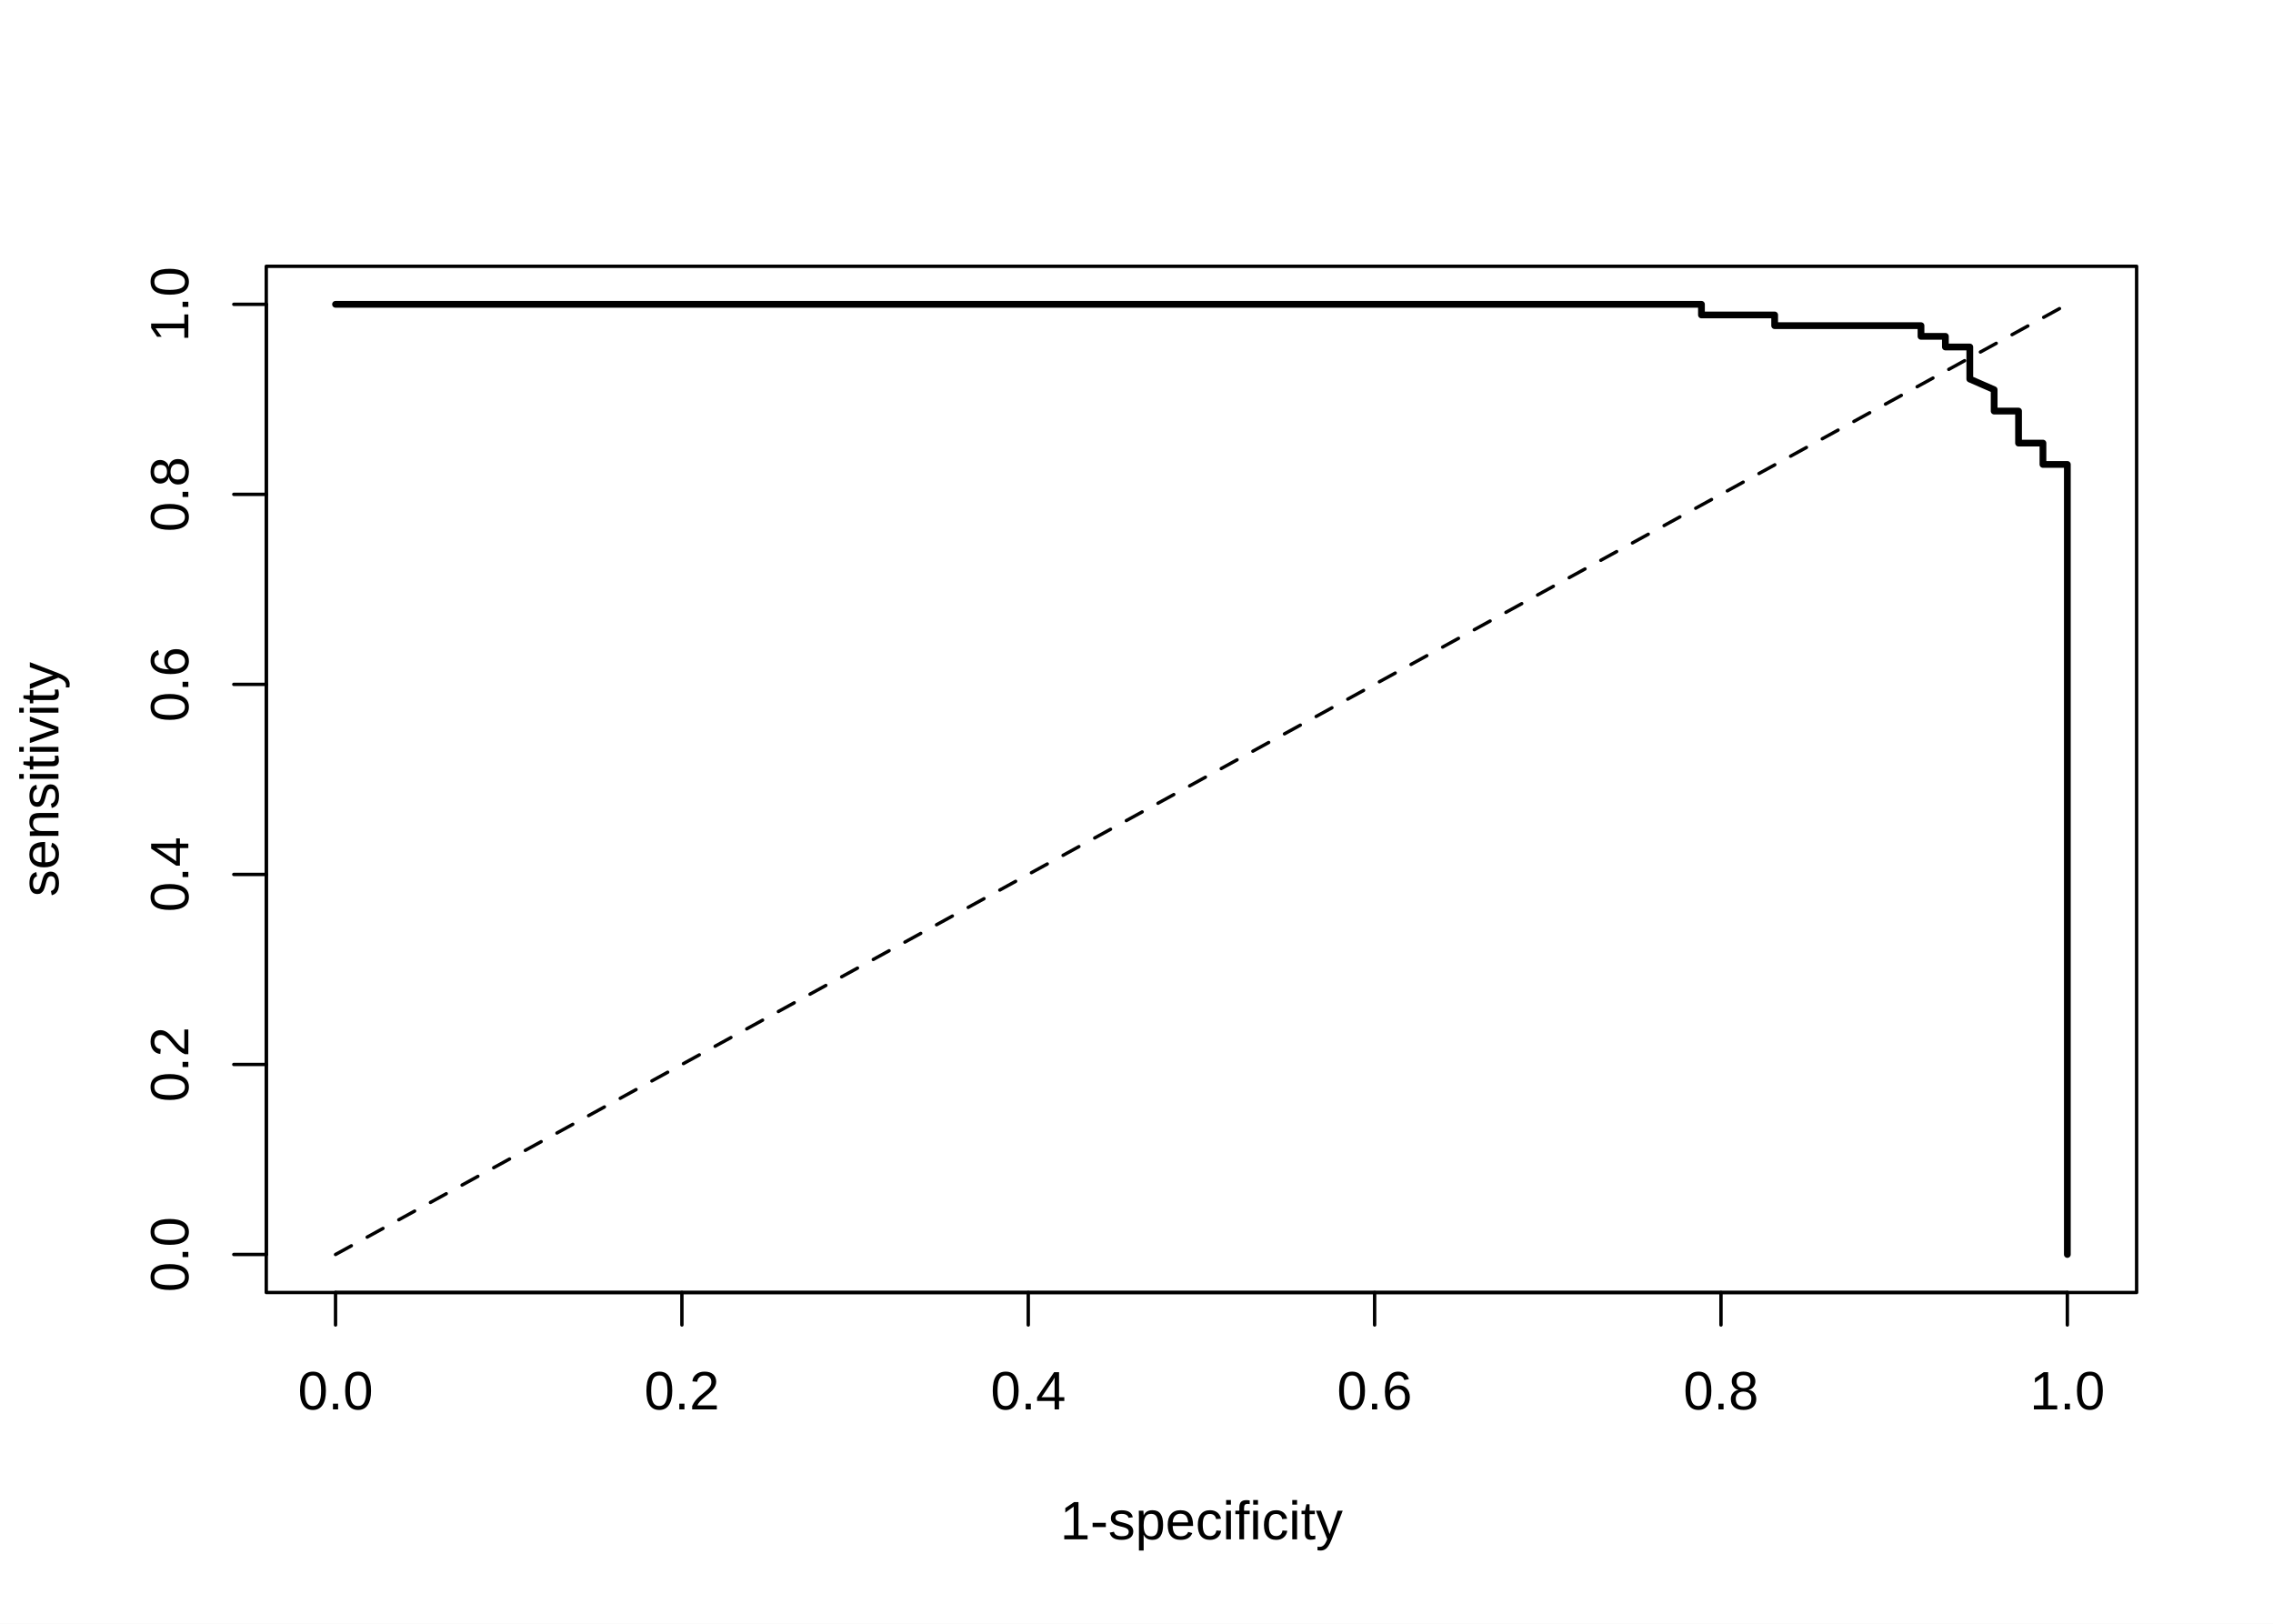
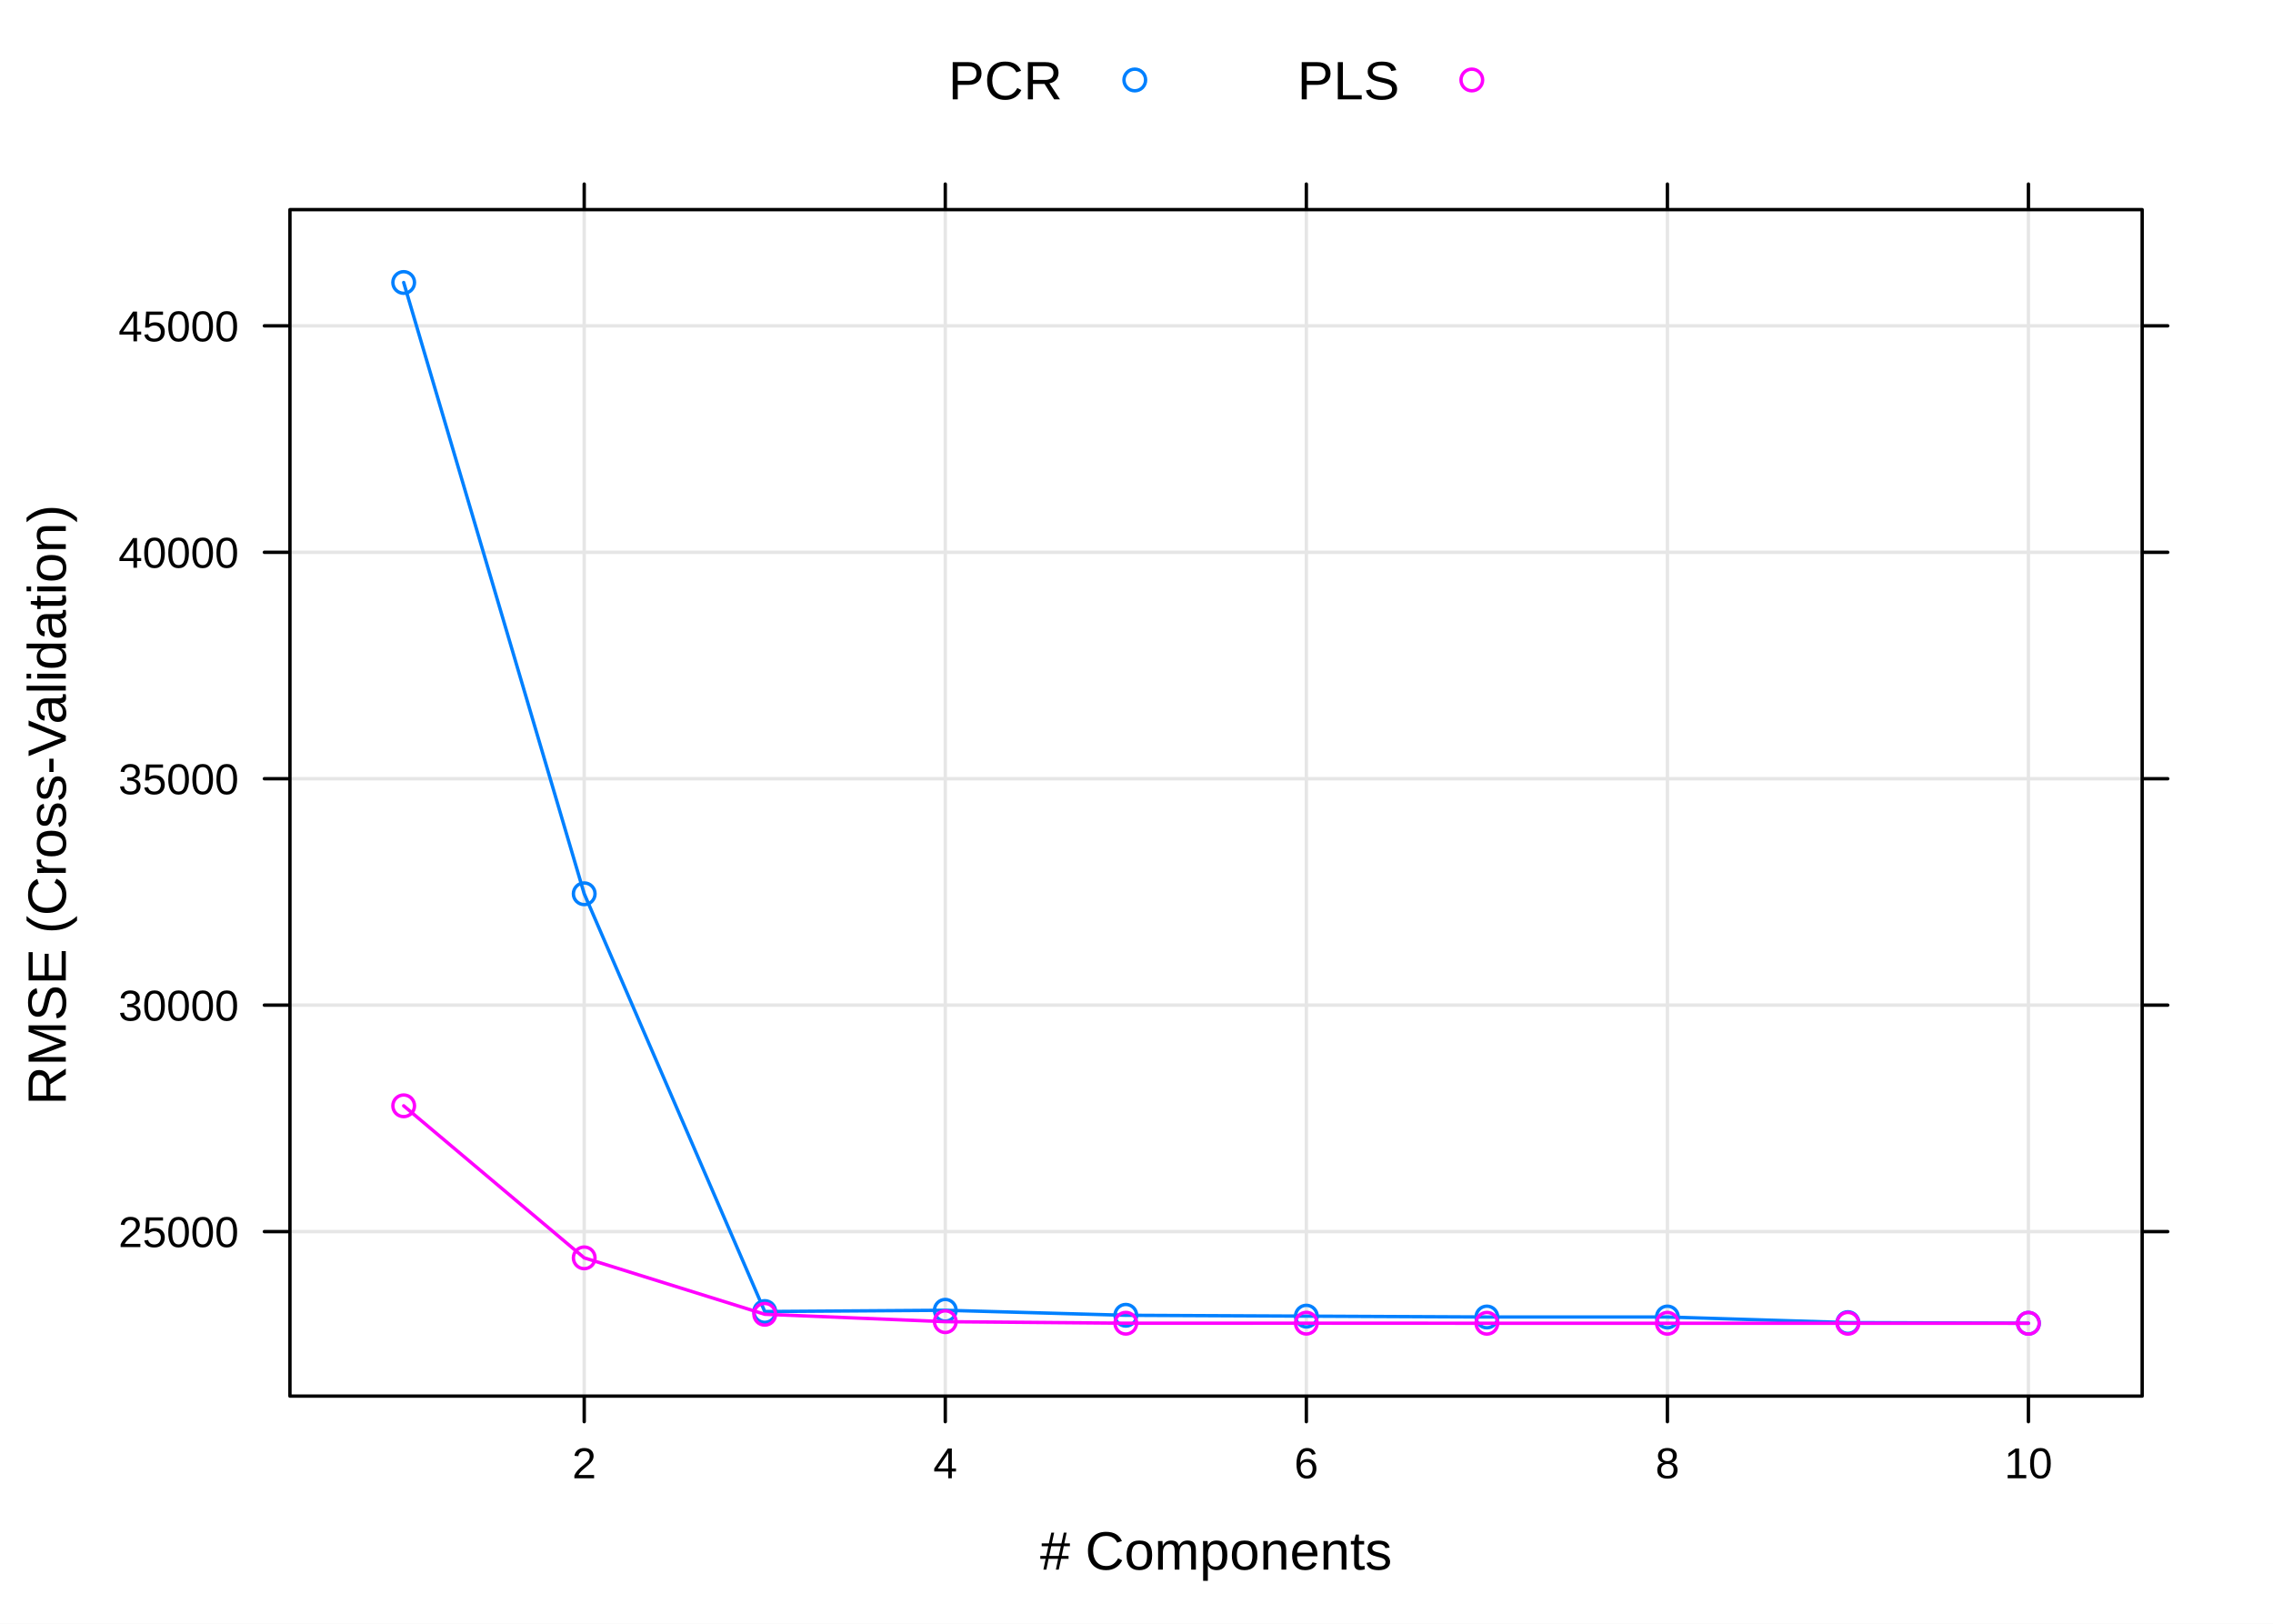
<svg xmlns="http://www.w3.org/2000/svg" viewBox="0 0 504.00 360.00">
  <defs>
    <style type="text/css">
    line, polyline, polygon, path, rect, circle {
      fill: none;
      stroke: #000000;
      stroke-linecap: round;
      stroke-linejoin: round;
      stroke-miterlimit: 10.00;
    }
  </style>
  </defs>
  <rect width="100%" height="100%" style="stroke: none; fill: #FFFFFF;" />
+   <rect x="0.00" y="0.00" width="504.00" height="360.00" style="stroke-width: 0.75; stroke: none;" />
+   <text x="230.62" y="348.00" style="font-size: 12.00px; font-family: Arial;" textLength="78.05px" lengthAdjust="spacingAndGlyphs"># Components</text>
+   <text transform="translate(14.59,245.02) rotate(-90)" style="font-size: 12.00px; font-family: Arial;" textLength="134.03px" lengthAdjust="spacingAndGlyphs">RMSE (Cross-Validation)</text>
  <defs>
-     <clipPath id="cpNTkuMDR8NDczLjc2fDI4Ni41Nnw1OS4wNA==">
-       <rect x="59.04" y="59.04" width="414.72" height="227.52" />
+     <clipPath id="cpNjQuMjl8NDc0Ljk5fDMwOS41M3w0Ni40OA==">
+       <rect x="64.29" y="46.48" width="410.70" height="263.05" />
    </clipPath>
  </defs>
-   <polyline points="74.40,67.47 79.81,67.47 85.22,67.47 90.63,67.47 96.03,67.47 101.44,67.47 106.85,67.47 117.67,67.47 123.08,67.47 144.71,67.47 150.12,67.47 166.34,67.47 177.16,67.47 182.57,67.47 187.98,67.47 198.79,67.47 209.61,67.47 215.02,67.47 225.84,67.47 231.25,67.47 236.65,67.47 242.06,67.47 247.47,67.47 252.88,67.47 258.29,67.47 263.70,67.47 269.10,67.47 274.51,67.47 290.74,67.47 296.15,67.47 301.55,67.47 306.96,67.47 317.78,67.47 328.60,67.47 334.01,67.47 339.41,67.47 344.82,67.47 350.23,67.47 355.64,67.47 361.05,67.47 366.46,67.47 371.86,67.47 377.27,67.47 377.27,69.83 388.09,69.83 393.50,69.83 393.50,72.20 398.91,72.20 409.72,72.20 425.95,72.20 425.95,74.57 431.36,74.57 431.36,76.93 436.77,76.93 436.77,79.30 436.77,81.67 436.77,84.04 442.17,86.40 442.17,88.77 442.17,91.14 447.58,91.14 447.58,93.50 447.58,95.87 447.58,98.24 452.99,98.24 452.99,100.61 452.99,102.97 458.40,102.97 458.40,105.34 458.40,110.07 458.40,112.44 458.40,114.81 458.40,117.17 458.40,121.91 458.40,126.64 458.40,129.01 458.40,131.38 458.40,133.74 458.40,138.48 458.40,140.84 458.40,152.68 458.40,155.05 458.40,157.41 458.40,164.52 458.40,169.25 458.40,176.35 458.40,181.08 458.40,183.45 458.40,190.55 458.40,192.92 458.40,195.29 458.40,202.39 458.40,204.76 458.40,211.86 458.40,216.59 458.40,218.96 458.40,223.69 458.40,226.06 458.40,230.79 458.40,237.89 458.40,244.99 458.40,247.36 458.40,249.73 458.40,252.10 458.40,261.56 458.40,263.93 458.40,266.30 458.40,268.67 458.40,273.40 458.40,275.77 458.40,278.13 " style="stroke-width: 1.50;" clip-path="url(#cpNTkuMDR8NDczLjc2fDI4Ni41Nnw1OS4wNA==)" />
  <defs>
    <clipPath id="cpMC4wMHw1MDQuMDB8MzYwLjAwfDAuMDA=">
      <rect x="0.00" y="0.00" width="504.00" height="360.00" />
    </clipPath>
  </defs>
-   <line x1="74.40" y1="286.56" x2="458.40" y2="286.56" style="stroke-width: 0.75;" clip-path="url(#cpMC4wMHw1MDQuMDB8MzYwLjAwfDAuMDA=)" />
-   <line x1="74.40" y1="286.56" x2="74.40" y2="293.76" style="stroke-width: 0.75;" clip-path="url(#cpMC4wMHw1MDQuMDB8MzYwLjAwfDAuMDA=)" />
-   <line x1="151.20" y1="286.56" x2="151.20" y2="293.76" style="stroke-width: 0.75;" clip-path="url(#cpMC4wMHw1MDQuMDB8MzYwLjAwfDAuMDA=)" />
-   <line x1="228.00" y1="286.56" x2="228.00" y2="293.76" style="stroke-width: 0.75;" clip-path="url(#cpMC4wMHw1MDQuMDB8MzYwLjAwfDAuMDA=)" />
-   <line x1="304.80" y1="286.56" x2="304.80" y2="293.76" style="stroke-width: 0.75;" clip-path="url(#cpMC4wMHw1MDQuMDB8MzYwLjAwfDAuMDA=)" />
-   <line x1="381.60" y1="286.56" x2="381.60" y2="293.76" style="stroke-width: 0.75;" clip-path="url(#cpMC4wMHw1MDQuMDB8MzYwLjAwfDAuMDA=)" />
-   <line x1="458.40" y1="286.56" x2="458.40" y2="293.76" style="stroke-width: 0.75;" clip-path="url(#cpMC4wMHw1MDQuMDB8MzYwLjAwfDAuMDA=)" />
+   <line x1="129.54" y1="46.48" x2="129.54" y2="40.81" style="stroke-width: 0.75;" clip-path="url(#cpMC4wMHw1MDQuMDB8MzYwLjAwfDAuMDA=)" />
+   <line x1="209.60" y1="46.48" x2="209.60" y2="40.81" style="stroke-width: 0.75;" clip-path="url(#cpMC4wMHw1MDQuMDB8MzYwLjAwfDAuMDA=)" />
+   <line x1="289.66" y1="46.48" x2="289.66" y2="40.81" style="stroke-width: 0.75;" clip-path="url(#cpMC4wMHw1MDQuMDB8MzYwLjAwfDAuMDA=)" />
+   <line x1="369.72" y1="46.48" x2="369.72" y2="40.81" style="stroke-width: 0.75;" clip-path="url(#cpMC4wMHw1MDQuMDB8MzYwLjAwfDAuMDA=)" />
+   <line x1="449.77" y1="46.48" x2="449.77" y2="40.81" style="stroke-width: 0.75;" clip-path="url(#cpMC4wMHw1MDQuMDB8MzYwLjAwfDAuMDA=)" />
+   <line x1="64.29" y1="273.06" x2="58.62" y2="273.06" style="stroke-width: 0.75;" clip-path="url(#cpMC4wMHw1MDQuMDB8MzYwLjAwfDAuMDA=)" />
+   <line x1="64.29" y1="222.85" x2="58.62" y2="222.85" style="stroke-width: 0.75;" clip-path="url(#cpMC4wMHw1MDQuMDB8MzYwLjAwfDAuMDA=)" />
+   <line x1="64.29" y1="172.65" x2="58.62" y2="172.65" style="stroke-width: 0.75;" clip-path="url(#cpMC4wMHw1MDQuMDB8MzYwLjAwfDAuMDA=)" />
+   <line x1="64.29" y1="122.45" x2="58.62" y2="122.45" style="stroke-width: 0.75;" clip-path="url(#cpMC4wMHw1MDQuMDB8MzYwLjAwfDAuMDA=)" />
+   <line x1="64.29" y1="72.24" x2="58.62" y2="72.24" style="stroke-width: 0.75;" clip-path="url(#cpMC4wMHw1MDQuMDB8MzYwLjAwfDAuMDA=)" />
  <g clip-path="url(#cpMC4wMHw1MDQuMDB8MzYwLjAwfDAuMDA=)">
-     <text x="66.06" y="312.48" style="font-size: 12.00px; font-family: Arial;" textLength="16.68px" lengthAdjust="spacingAndGlyphs">0.0</text>
+     <text x="26.26" y="276.49" style="font-size: 9.60px; font-family: Arial;" textLength="26.70px" lengthAdjust="spacingAndGlyphs">25000</text>
  </g>
  <g clip-path="url(#cpMC4wMHw1MDQuMDB8MzYwLjAwfDAuMDA=)">
-     <text x="142.86" y="312.48" style="font-size: 12.00px; font-family: Arial;" textLength="16.68px" lengthAdjust="spacingAndGlyphs">0.2</text>
+     <text x="26.26" y="226.29" style="font-size: 9.60px; font-family: Arial;" textLength="26.70px" lengthAdjust="spacingAndGlyphs">30000</text>
  </g>
  <g clip-path="url(#cpMC4wMHw1MDQuMDB8MzYwLjAwfDAuMDA=)">
-     <text x="219.66" y="312.48" style="font-size: 12.00px; font-family: Arial;" textLength="16.68px" lengthAdjust="spacingAndGlyphs">0.4</text>
+     <text x="26.26" y="176.09" style="font-size: 9.60px; font-family: Arial;" textLength="26.70px" lengthAdjust="spacingAndGlyphs">35000</text>
  </g>
  <g clip-path="url(#cpMC4wMHw1MDQuMDB8MzYwLjAwfDAuMDA=)">
-     <text x="296.46" y="312.48" style="font-size: 12.00px; font-family: Arial;" textLength="16.68px" lengthAdjust="spacingAndGlyphs">0.6</text>
+     <text x="26.26" y="125.88" style="font-size: 9.60px; font-family: Arial;" textLength="26.70px" lengthAdjust="spacingAndGlyphs">40000</text>
  </g>
  <g clip-path="url(#cpMC4wMHw1MDQuMDB8MzYwLjAwfDAuMDA=)">
-     <text x="373.26" y="312.48" style="font-size: 12.00px; font-family: Arial;" textLength="16.68px" lengthAdjust="spacingAndGlyphs">0.8</text>
+     <text x="26.26" y="75.68" style="font-size: 9.60px; font-family: Arial;" textLength="26.70px" lengthAdjust="spacingAndGlyphs">45000</text>
+   </g>
+   <line x1="129.54" y1="309.53" x2="129.54" y2="315.20" style="stroke-width: 0.75;" clip-path="url(#cpMC4wMHw1MDQuMDB8MzYwLjAwfDAuMDA=)" />
+   <line x1="209.60" y1="309.53" x2="209.60" y2="315.20" style="stroke-width: 0.75;" clip-path="url(#cpMC4wMHw1MDQuMDB8MzYwLjAwfDAuMDA=)" />
+   <line x1="289.66" y1="309.53" x2="289.66" y2="315.20" style="stroke-width: 0.75;" clip-path="url(#cpMC4wMHw1MDQuMDB8MzYwLjAwfDAuMDA=)" />
+   <line x1="369.72" y1="309.53" x2="369.72" y2="315.20" style="stroke-width: 0.75;" clip-path="url(#cpMC4wMHw1MDQuMDB8MzYwLjAwfDAuMDA=)" />
+   <line x1="449.77" y1="309.53" x2="449.77" y2="315.20" style="stroke-width: 0.75;" clip-path="url(#cpMC4wMHw1MDQuMDB8MzYwLjAwfDAuMDA=)" />
+   <g clip-path="url(#cpMC4wMHw1MDQuMDB8MzYwLjAwfDAuMDA=)">
+     <text x="126.87" y="327.74" style="font-size: 9.60px; font-family: Arial;" textLength="5.34px" lengthAdjust="spacingAndGlyphs">2</text>
  </g>
  <g clip-path="url(#cpMC4wMHw1MDQuMDB8MzYwLjAwfDAuMDA=)">
-     <text x="450.06" y="312.48" style="font-size: 12.00px; font-family: Arial;" textLength="16.68px" lengthAdjust="spacingAndGlyphs">1.0</text>
-   </g>
-   <line x1="59.04" y1="278.13" x2="59.04" y2="67.47" style="stroke-width: 0.75;" clip-path="url(#cpMC4wMHw1MDQuMDB8MzYwLjAwfDAuMDA=)" />
-   <line x1="59.04" y1="278.13" x2="51.84" y2="278.13" style="stroke-width: 0.75;" clip-path="url(#cpMC4wMHw1MDQuMDB8MzYwLjAwfDAuMDA=)" />
-   <line x1="59.04" y1="236.00" x2="51.84" y2="236.00" style="stroke-width: 0.75;" clip-path="url(#cpMC4wMHw1MDQuMDB8MzYwLjAwfDAuMDA=)" />
-   <line x1="59.04" y1="193.87" x2="51.84" y2="193.87" style="stroke-width: 0.75;" clip-path="url(#cpMC4wMHw1MDQuMDB8MzYwLjAwfDAuMDA=)" />
-   <line x1="59.04" y1="151.73" x2="51.84" y2="151.73" style="stroke-width: 0.75;" clip-path="url(#cpMC4wMHw1MDQuMDB8MzYwLjAwfDAuMDA=)" />
-   <line x1="59.04" y1="109.60" x2="51.84" y2="109.60" style="stroke-width: 0.75;" clip-path="url(#cpMC4wMHw1MDQuMDB8MzYwLjAwfDAuMDA=)" />
-   <line x1="59.04" y1="67.47" x2="51.84" y2="67.47" style="stroke-width: 0.75;" clip-path="url(#cpMC4wMHw1MDQuMDB8MzYwLjAwfDAuMDA=)" />
-   <g clip-path="url(#cpMC4wMHw1MDQuMDB8MzYwLjAwfDAuMDA=)">
-     <text transform="translate(41.76,286.47) rotate(-90)" style="font-size: 12.00px; font-family: Arial;" textLength="16.68px" lengthAdjust="spacingAndGlyphs">0.0</text>
+     <text x="206.93" y="327.74" style="font-size: 9.60px; font-family: Arial;" textLength="5.34px" lengthAdjust="spacingAndGlyphs">4</text>
  </g>
  <g clip-path="url(#cpMC4wMHw1MDQuMDB8MzYwLjAwfDAuMDA=)">
-     <text transform="translate(41.76,244.34) rotate(-90)" style="font-size: 12.00px; font-family: Arial;" textLength="16.68px" lengthAdjust="spacingAndGlyphs">0.2</text>
+     <text x="286.99" y="327.74" style="font-size: 9.60px; font-family: Arial;" textLength="5.34px" lengthAdjust="spacingAndGlyphs">6</text>
  </g>
  <g clip-path="url(#cpMC4wMHw1MDQuMDB8MzYwLjAwfDAuMDA=)">
-     <text transform="translate(41.76,202.21) rotate(-90)" style="font-size: 12.00px; font-family: Arial;" textLength="16.68px" lengthAdjust="spacingAndGlyphs">0.4</text>
+     <text x="367.05" y="327.74" style="font-size: 9.60px; font-family: Arial;" textLength="5.34px" lengthAdjust="spacingAndGlyphs">8</text>
  </g>
  <g clip-path="url(#cpMC4wMHw1MDQuMDB8MzYwLjAwfDAuMDA=)">
-     <text transform="translate(41.76,160.07) rotate(-90)" style="font-size: 12.00px; font-family: Arial;" textLength="16.68px" lengthAdjust="spacingAndGlyphs">0.6</text>
+     <text x="444.43" y="327.74" style="font-size: 9.60px; font-family: Arial;" textLength="10.68px" lengthAdjust="spacingAndGlyphs">10</text>
+   </g>
+   <line x1="474.99" y1="273.06" x2="480.66" y2="273.06" style="stroke-width: 0.75;" clip-path="url(#cpMC4wMHw1MDQuMDB8MzYwLjAwfDAuMDA=)" />
+   <line x1="474.99" y1="222.85" x2="480.66" y2="222.85" style="stroke-width: 0.75;" clip-path="url(#cpMC4wMHw1MDQuMDB8MzYwLjAwfDAuMDA=)" />
+   <line x1="474.99" y1="172.65" x2="480.66" y2="172.65" style="stroke-width: 0.75;" clip-path="url(#cpMC4wMHw1MDQuMDB8MzYwLjAwfDAuMDA=)" />
+   <line x1="474.99" y1="122.45" x2="480.66" y2="122.45" style="stroke-width: 0.75;" clip-path="url(#cpMC4wMHw1MDQuMDB8MzYwLjAwfDAuMDA=)" />
+   <line x1="474.99" y1="72.24" x2="480.66" y2="72.24" style="stroke-width: 0.75;" clip-path="url(#cpMC4wMHw1MDQuMDB8MzYwLjAwfDAuMDA=)" />
+   <defs>
+     <clipPath id="cpNjQuMjl8NDc0Ljk5fDMwOS41M3w0Ni40OA==">
+       <rect x="64.29" y="46.48" width="410.70" height="263.05" />
+     </clipPath>
+   </defs>
+   <line x1="64.29" y1="273.06" x2="474.99" y2="273.06" style="stroke-width: 0.75; stroke: #E6E6E6;" clip-path="url(#cpNjQuMjl8NDc0Ljk5fDMwOS41M3w0Ni40OA==)" />
+   <line x1="64.29" y1="222.85" x2="474.99" y2="222.85" style="stroke-width: 0.75; stroke: #E6E6E6;" clip-path="url(#cpNjQuMjl8NDc0Ljk5fDMwOS41M3w0Ni40OA==)" />
+   <line x1="64.29" y1="172.65" x2="474.99" y2="172.65" style="stroke-width: 0.75; stroke: #E6E6E6;" clip-path="url(#cpNjQuMjl8NDc0Ljk5fDMwOS41M3w0Ni40OA==)" />
+   <line x1="64.29" y1="122.45" x2="474.99" y2="122.45" style="stroke-width: 0.75; stroke: #E6E6E6;" clip-path="url(#cpNjQuMjl8NDc0Ljk5fDMwOS41M3w0Ni40OA==)" />
+   <line x1="64.29" y1="72.24" x2="474.99" y2="72.24" style="stroke-width: 0.75; stroke: #E6E6E6;" clip-path="url(#cpNjQuMjl8NDc0Ljk5fDMwOS41M3w0Ni40OA==)" />
+   <line x1="129.54" y1="309.53" x2="129.54" y2="46.48" style="stroke-width: 0.75; stroke: #E6E6E6;" clip-path="url(#cpNjQuMjl8NDc0Ljk5fDMwOS41M3w0Ni40OA==)" />
+   <line x1="209.60" y1="309.53" x2="209.60" y2="46.48" style="stroke-width: 0.75; stroke: #E6E6E6;" clip-path="url(#cpNjQuMjl8NDc0Ljk5fDMwOS41M3w0Ni40OA==)" />
+   <line x1="289.66" y1="309.53" x2="289.66" y2="46.48" style="stroke-width: 0.75; stroke: #E6E6E6;" clip-path="url(#cpNjQuMjl8NDc0Ljk5fDMwOS41M3w0Ni40OA==)" />
+   <line x1="369.72" y1="309.53" x2="369.72" y2="46.48" style="stroke-width: 0.75; stroke: #E6E6E6;" clip-path="url(#cpNjQuMjl8NDc0Ljk5fDMwOS41M3w0Ni40OA==)" />
+   <line x1="449.77" y1="309.53" x2="449.77" y2="46.48" style="stroke-width: 0.75; stroke: #E6E6E6;" clip-path="url(#cpNjQuMjl8NDc0Ljk5fDMwOS41M3w0Ni40OA==)" />
+   <circle cx="89.51" cy="62.63" r="2.40" style="stroke-width: 0.75; stroke: #0080FF;" clip-path="url(#cpNjQuMjl8NDc0Ljk5fDMwOS41M3w0Ni40OA==)" />
+   <circle cx="129.54" cy="198.16" r="2.40" style="stroke-width: 0.75; stroke: #0080FF;" clip-path="url(#cpNjQuMjl8NDc0Ljk5fDMwOS41M3w0Ni40OA==)" />
+   <circle cx="169.57" cy="290.78" r="2.40" style="stroke-width: 0.75; stroke: #0080FF;" clip-path="url(#cpNjQuMjl8NDc0Ljk5fDMwOS41M3w0Ni40OA==)" />
+   <circle cx="209.60" cy="290.50" r="2.40" style="stroke-width: 0.75; stroke: #0080FF;" clip-path="url(#cpNjQuMjl8NDc0Ljk5fDMwOS41M3w0Ni40OA==)" />
+   <circle cx="249.63" cy="291.61" r="2.40" style="stroke-width: 0.75; stroke: #0080FF;" clip-path="url(#cpNjQuMjl8NDc0Ljk5fDMwOS41M3w0Ni40OA==)" />
+   <circle cx="289.66" cy="291.80" r="2.40" style="stroke-width: 0.75; stroke: #0080FF;" clip-path="url(#cpNjQuMjl8NDc0Ljk5fDMwOS41M3w0Ni40OA==)" />
+   <circle cx="329.69" cy="291.99" r="2.40" style="stroke-width: 0.75; stroke: #0080FF;" clip-path="url(#cpNjQuMjl8NDc0Ljk5fDMwOS41M3w0Ni40OA==)" />
+   <circle cx="369.72" cy="291.99" r="2.40" style="stroke-width: 0.75; stroke: #0080FF;" clip-path="url(#cpNjQuMjl8NDc0Ljk5fDMwOS41M3w0Ni40OA==)" />
+   <circle cx="409.74" cy="293.23" r="2.40" style="stroke-width: 0.75; stroke: #0080FF;" clip-path="url(#cpNjQuMjl8NDc0Ljk5fDMwOS41M3w0Ni40OA==)" />
+   <circle cx="449.77" cy="293.38" r="2.40" style="stroke-width: 0.75; stroke: #0080FF;" clip-path="url(#cpNjQuMjl8NDc0Ljk5fDMwOS41M3w0Ni40OA==)" />
+   <polyline points="89.51,62.63 129.54,198.16 169.57,290.78 209.60,290.50 249.63,291.61 289.66,291.80 329.69,291.99 369.72,291.99 409.74,293.23 449.77,293.38 " style="stroke-width: 0.75; stroke: #0080FF;" clip-path="url(#cpNjQuMjl8NDc0Ljk5fDMwOS41M3w0Ni40OA==)" />
+   <circle cx="89.51" cy="245.17" r="2.40" style="stroke-width: 0.75; stroke: #FF00FF;" clip-path="url(#cpNjQuMjl8NDc0Ljk5fDMwOS41M3w0Ni40OA==)" />
+   <circle cx="129.54" cy="278.88" r="2.40" style="stroke-width: 0.75; stroke: #FF00FF;" clip-path="url(#cpNjQuMjl8NDc0Ljk5fDMwOS41M3w0Ni40OA==)" />
+   <circle cx="169.57" cy="291.39" r="2.40" style="stroke-width: 0.75; stroke: #FF00FF;" clip-path="url(#cpNjQuMjl8NDc0Ljk5fDMwOS41M3w0Ni40OA==)" />
+   <circle cx="209.60" cy="293.03" r="2.40" style="stroke-width: 0.75; stroke: #FF00FF;" clip-path="url(#cpNjQuMjl8NDc0Ljk5fDMwOS41M3w0Ni40OA==)" />
+   <circle cx="249.63" cy="293.37" r="2.40" style="stroke-width: 0.75; stroke: #FF00FF;" clip-path="url(#cpNjQuMjl8NDc0Ljk5fDMwOS41M3w0Ni40OA==)" />
+   <circle cx="289.66" cy="293.36" r="2.40" style="stroke-width: 0.75; stroke: #FF00FF;" clip-path="url(#cpNjQuMjl8NDc0Ljk5fDMwOS41M3w0Ni40OA==)" />
+   <circle cx="329.69" cy="293.38" r="2.40" style="stroke-width: 0.75; stroke: #FF00FF;" clip-path="url(#cpNjQuMjl8NDc0Ljk5fDMwOS41M3w0Ni40OA==)" />
+   <circle cx="369.72" cy="293.38" r="2.40" style="stroke-width: 0.75; stroke: #FF00FF;" clip-path="url(#cpNjQuMjl8NDc0Ljk5fDMwOS41M3w0Ni40OA==)" />
+   <circle cx="409.74" cy="293.38" r="2.40" style="stroke-width: 0.75; stroke: #FF00FF;" clip-path="url(#cpNjQuMjl8NDc0Ljk5fDMwOS41M3w0Ni40OA==)" />
+   <circle cx="449.77" cy="293.38" r="2.40" style="stroke-width: 0.75; stroke: #FF00FF;" clip-path="url(#cpNjQuMjl8NDc0Ljk5fDMwOS41M3w0Ni40OA==)" />
+   <polyline points="89.51,245.17 129.54,278.88 169.57,291.39 209.60,293.03 249.63,293.37 289.66,293.36 329.69,293.38 369.72,293.38 409.74,293.38 449.77,293.38 " style="stroke-width: 0.75; stroke: #FF00FF;" clip-path="url(#cpNjQuMjl8NDc0Ljk5fDMwOS41M3w0Ni40OA==)" />
+   <defs>
+     <clipPath id="cpMC4wMHw1MDQuMDB8MzYwLjAwfDAuMDA=">
+       <rect x="0.00" y="0.00" width="504.00" height="360.00" />
+     </clipPath>
+   </defs>
+   <rect x="64.29" y="46.48" width="410.70" height="263.05" style="stroke-width: 0.75;" clip-path="url(#cpMC4wMHw1MDQuMDB8MzYwLjAwfDAuMDA=)" />
+   <rect x="203.59" y="12.00" width="132.11" height="11.47" style="stroke-width: 0.75; stroke: none;" clip-path="url(#cpMC4wMHw1MDQuMDB8MzYwLjAwfDAuMDA=)" />
+   <g clip-path="url(#cpMC4wMHw1MDQuMDB8MzYwLjAwfDAuMDA=)">
+     <text x="210.26" y="22.03" style="font-size: 12.00px; font-family: Arial;" textLength="25.34px" lengthAdjust="spacingAndGlyphs">PCR</text>
  </g>
  <g clip-path="url(#cpMC4wMHw1MDQuMDB8MzYwLjAwfDAuMDA=)">
-     <text transform="translate(41.76,117.94) rotate(-90)" style="font-size: 12.00px; font-family: Arial;" textLength="16.68px" lengthAdjust="spacingAndGlyphs">0.8</text>
+     <text x="287.65" y="22.03" style="font-size: 12.00px; font-family: Arial;" textLength="22.68px" lengthAdjust="spacingAndGlyphs">PLS</text>
  </g>
-   <g clip-path="url(#cpMC4wMHw1MDQuMDB8MzYwLjAwfDAuMDA=)">
-     <text transform="translate(41.76,75.81) rotate(-90)" style="font-size: 12.00px; font-family: Arial;" textLength="16.68px" lengthAdjust="spacingAndGlyphs">1.0</text>
-   </g>
-   <polyline points="59.04,286.56 473.76,286.56 473.76,59.04 59.04,59.04 59.04,286.56 " style="stroke-width: 0.75;" clip-path="url(#cpMC4wMHw1MDQuMDB8MzYwLjAwfDAuMDA=)" />
-   <g clip-path="url(#cpMC4wMHw1MDQuMDB8MzYwLjAwfDAuMDA=)">
-     <text x="235.06" y="341.28" style="font-size: 12.00px; font-family: Arial;" textLength="62.68px" lengthAdjust="spacingAndGlyphs">1-specificity</text>
-   </g>
-   <g clip-path="url(#cpMC4wMHw1MDQuMDB8MzYwLjAwfDAuMDA=)">
-     <text transform="translate(12.96,198.81) rotate(-90)" style="font-size: 12.00px; font-family: Arial;" textLength="52.01px" lengthAdjust="spacingAndGlyphs">sensitivity</text>
-   </g>
-   <defs>
-     <clipPath id="cpNTkuMDR8NDczLjc2fDI4Ni41Nnw1OS4wNA==">
-       <rect x="59.04" y="59.04" width="414.72" height="227.52" />
-     </clipPath>
-   </defs>
-   <polyline points="74.40,278.13 458.40,67.47 " style="stroke-width: 0.75; stroke-dasharray: 4.00,4.00;" clip-path="url(#cpNTkuMDR8NDczLjc2fDI4Ni41Nnw1OS4wNA==)" />
+   <circle cx="251.62" cy="17.73" r="2.40" style="stroke-width: 0.75; stroke: #0080FF;" clip-path="url(#cpMC4wMHw1MDQuMDB8MzYwLjAwfDAuMDA=)" />
+   <circle cx="326.35" cy="17.73" r="2.40" style="stroke-width: 0.75; stroke: #FF00FF;" clip-path="url(#cpMC4wMHw1MDQuMDB8MzYwLjAwfDAuMDA=)" />
</svg>
